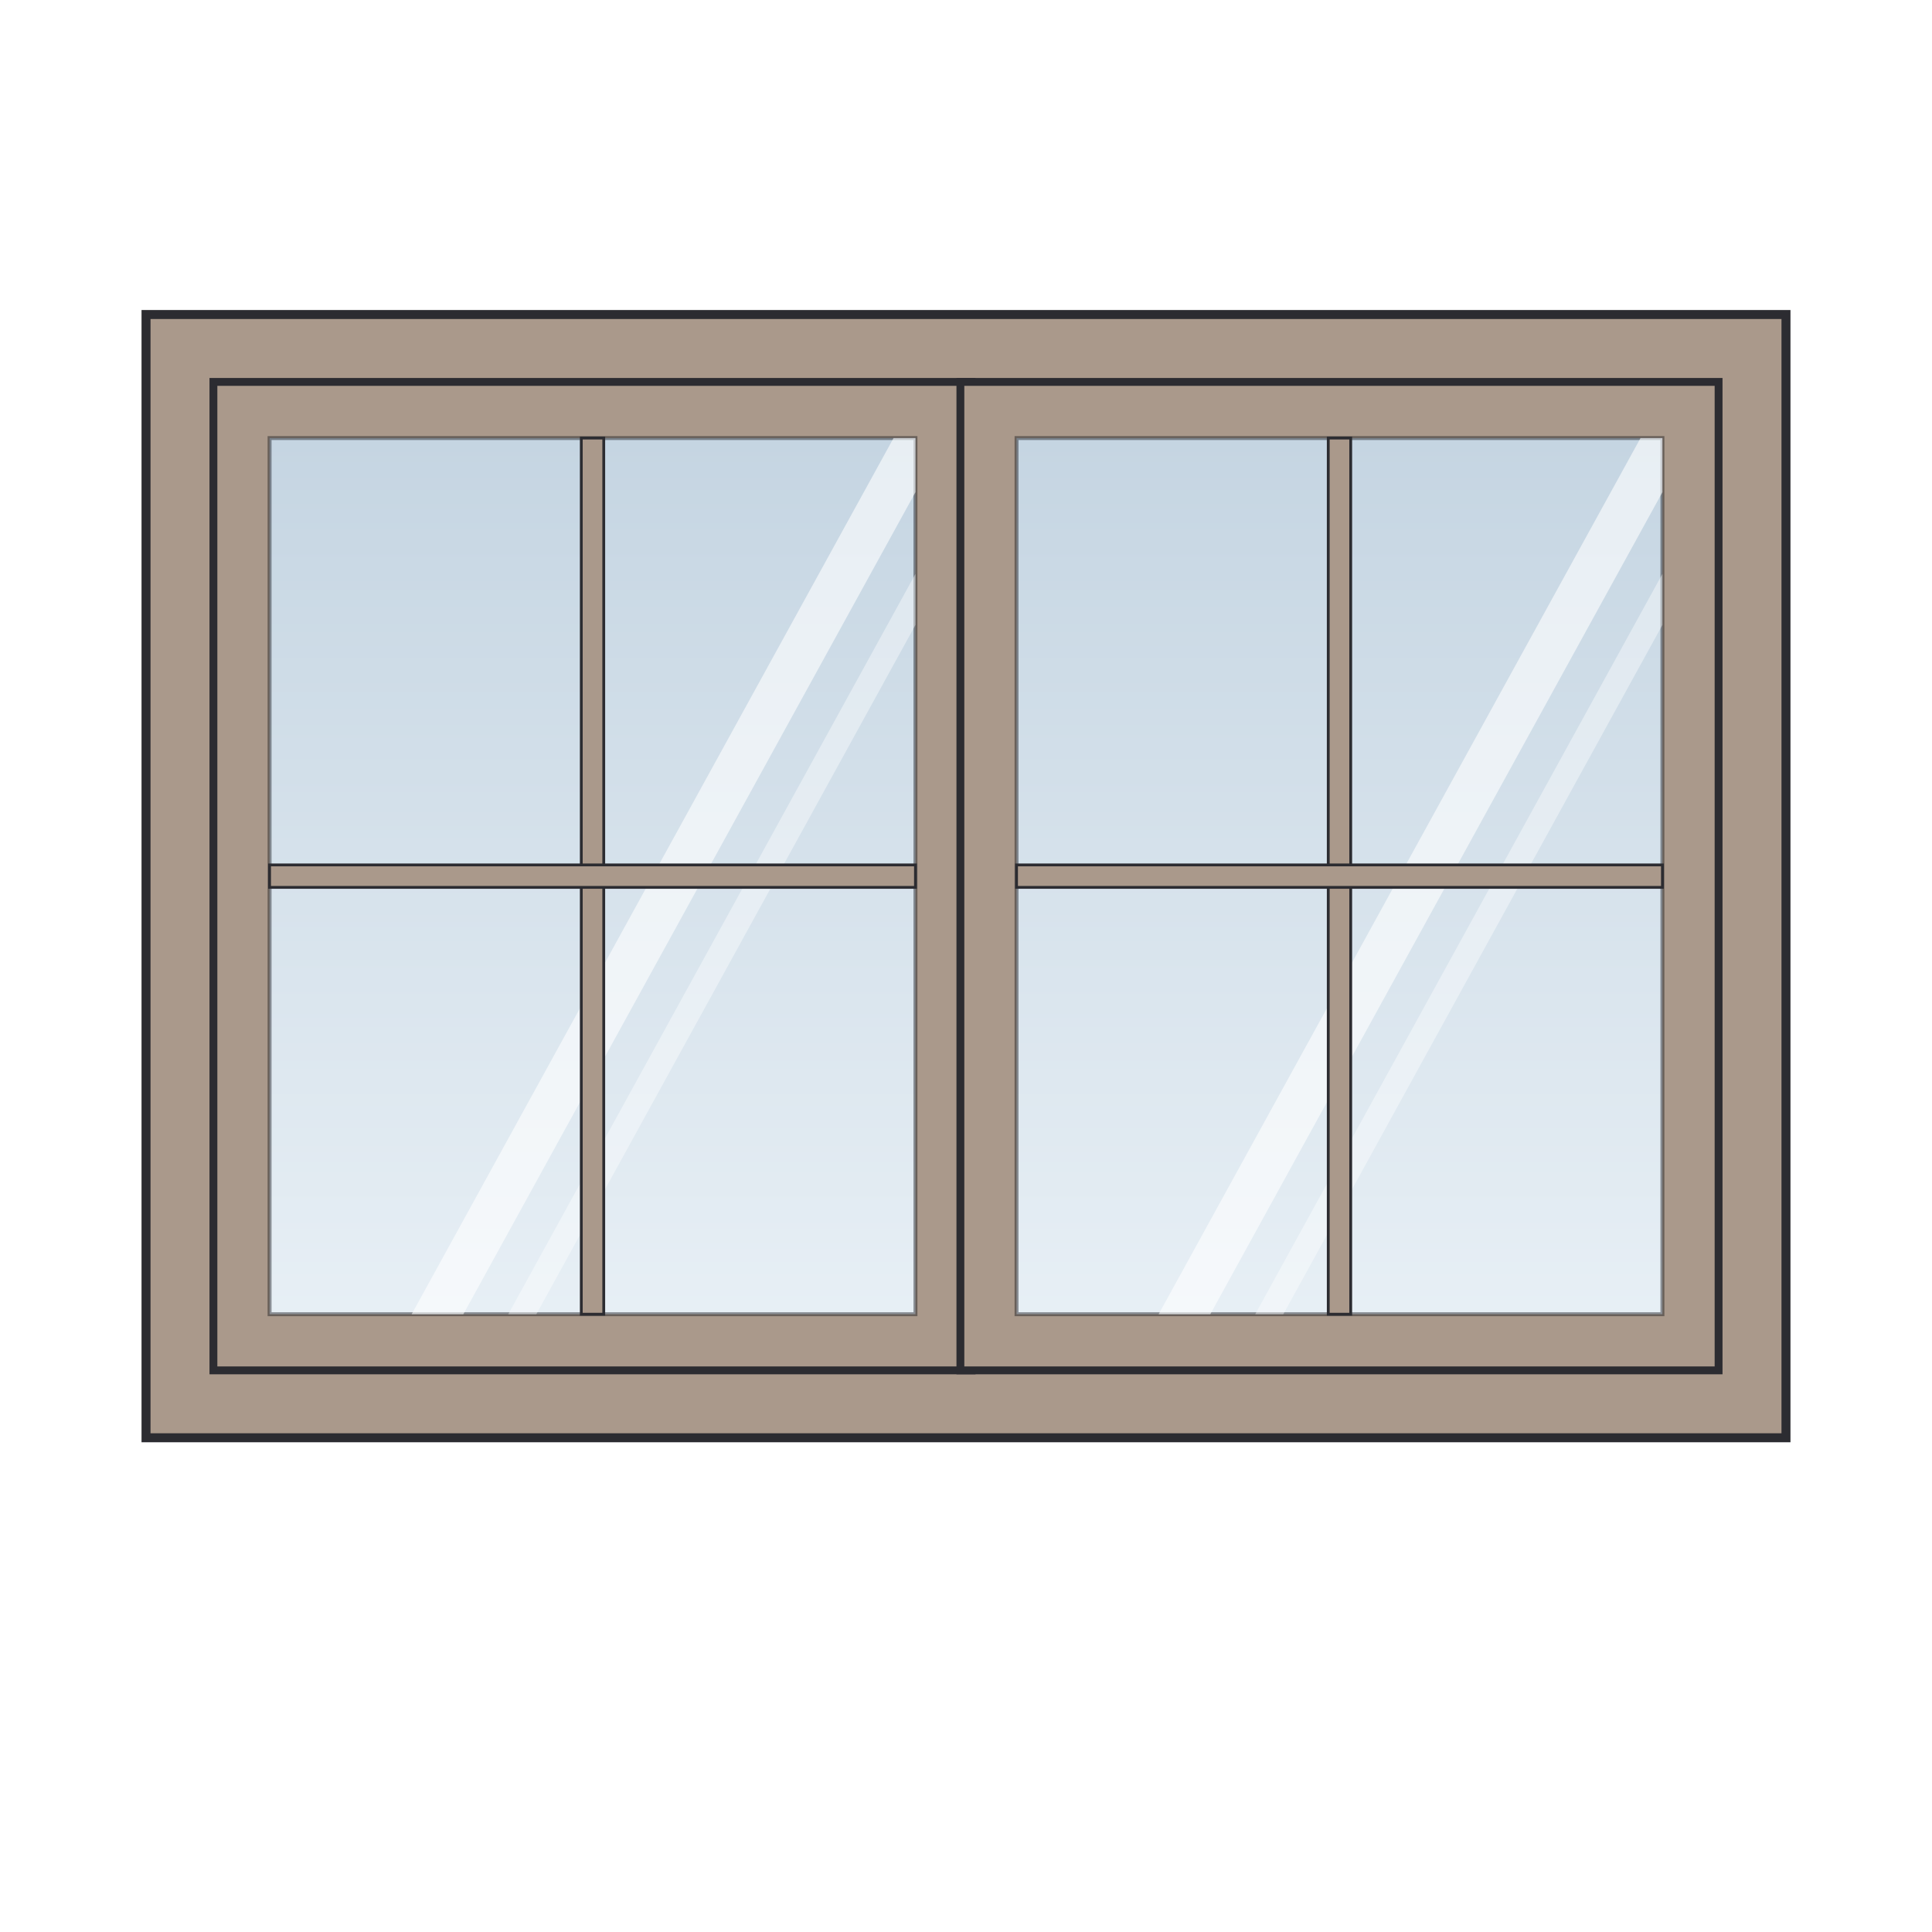
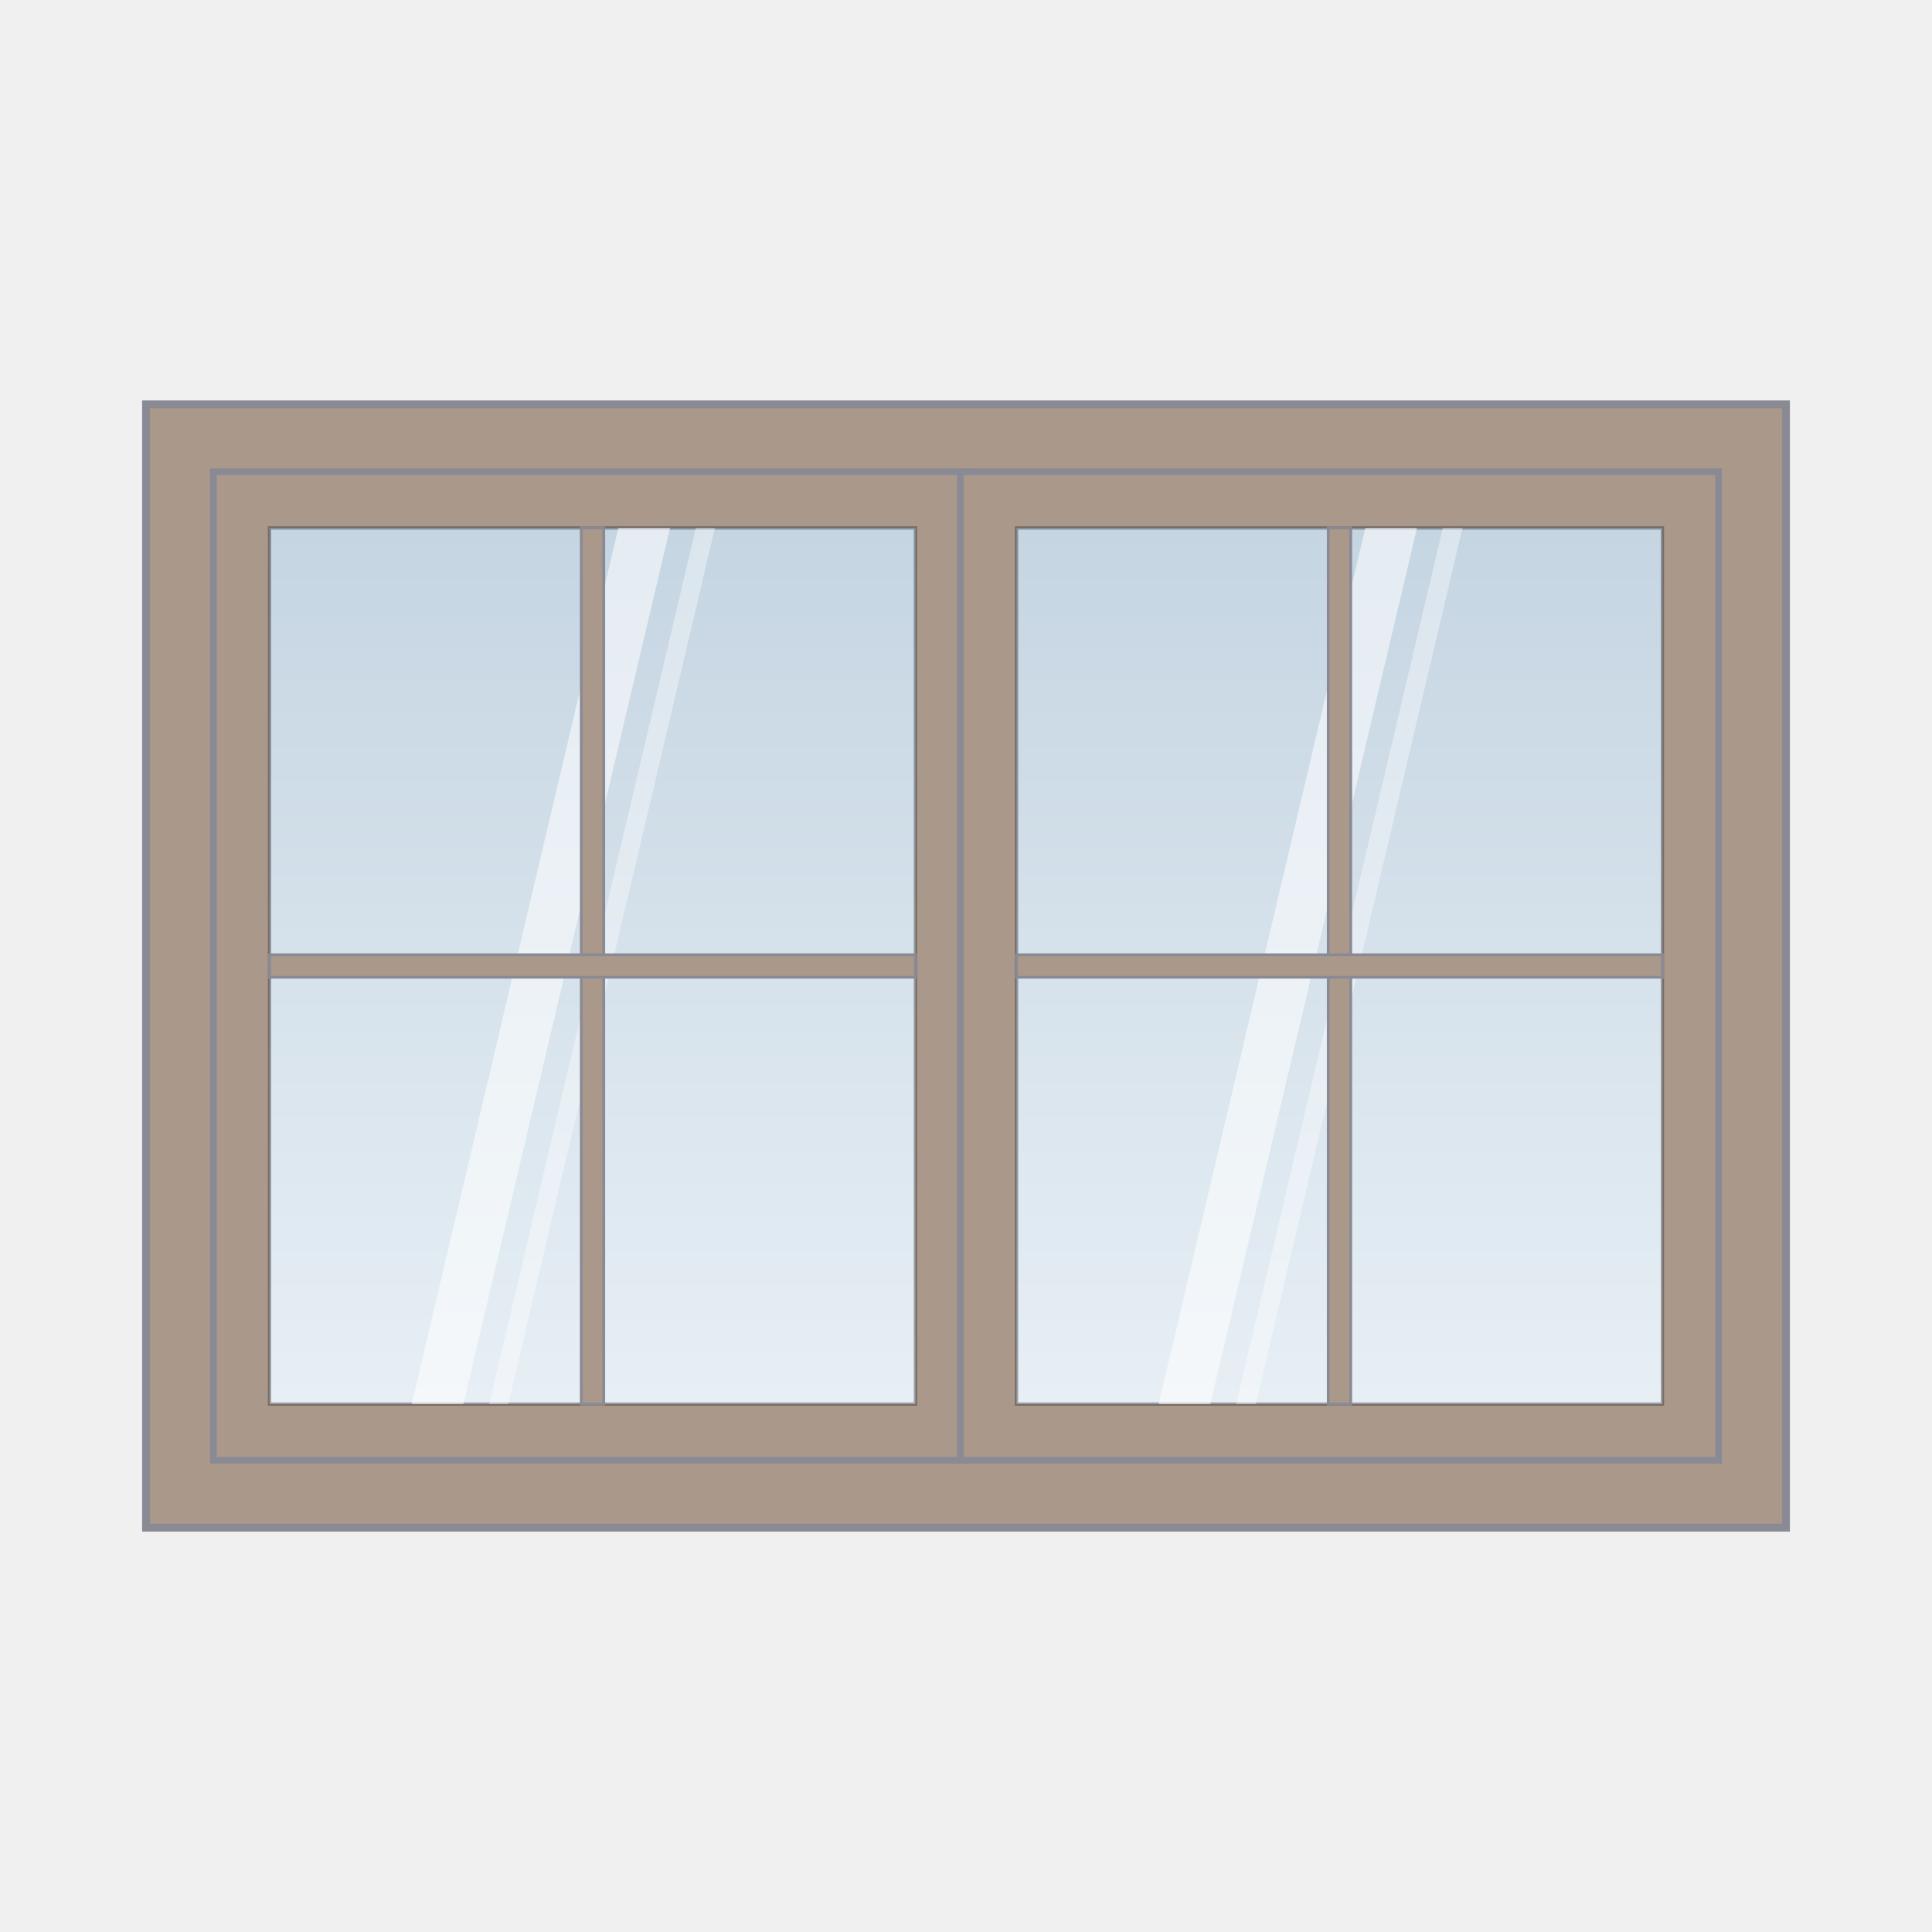
- <svg xmlns="http://www.w3.org/2000/svg" viewBox="28.0 44.0 344.0 344.0" width="600" height="600" role="img">
+ <svg xmlns="http://www.w3.org/2000/svg" viewBox="28.0 28.0 344.0 344.0" width="600" height="600" role="img">
  <defs>
    <linearGradient id="gl" x1="0" y1="0" x2="0" y2="1">
      <stop offset="0" stop-color="#C5D5E2" />
      <stop offset="1" stop-color="#E7EFF5" />
    </linearGradient>
    <pattern id="mesh" width="4" height="4" patternUnits="userSpaceOnUse">
      <rect width="4" height="4" fill="#B9C2CA" />
      <path d="M0 .5H4M.5 0V4" stroke="#19191D" stroke-opacity=".12" stroke-width="1" />
    </pattern>
    <pattern id="pine" width="14" height="14" patternUnits="userSpaceOnUse">
      <rect width="14" height="14" fill="#DFC195" />
      <path d="M3 0V14M9.5 0V14" stroke="#8C6030" stroke-opacity=".13" stroke-width="1" />
      <path d="M6 0V14" stroke="#FFFFFF" stroke-opacity=".12" stroke-width="1.4" />
    </pattern>
    <linearGradient id="shine" x1="0" y1="0" x2="1" y2="0">
      <stop offset="0" stop-color="#fff" stop-opacity="0" />
      <stop offset=".5" stop-color="#fff" stop-opacity=".75" />
      <stop offset="1" stop-color="#fff" stop-opacity="0" />
    </linearGradient>
  </defs>
-   <rect x="-400" y="-400" width="1200" height="1200" fill="#FFFFFF" />
-   <rect x="54.0" y="100.0" width="292.0" height="200.0" fill="#AA998B" stroke="#2C2C31" stroke-width="1.6" />
-   <rect x="66.0" y="112.0" width="268.0" height="176.0" fill="url(#mesh)" stroke="#19191D" stroke-width="0.6" stroke-opacity=".3" />
-   <rect x="66.0" y="112.0" width="135.0" height="176.0" fill="#AA998B" stroke="#2C2C31" stroke-width="1.4" />
-   <clipPath id="c153">
-     <rect x="76.0" y="122.0" width="115.0" height="156.0" />
-   </clipPath>
-   <rect x="76.0" y="122.0" width="115.0" height="156.0" fill="url(#gl)" stroke="#19191D" stroke-width="0.7" stroke-opacity=".45" />
-   <g clip-path="url(#c153)">
-     <polygon points="101.3,278.0 110.5,278.0 196.3,122.0 187.1,122.0" fill="#fff" fill-opacity=".6" />
-     <polygon points="118.5,278.0 123.5,278.0 209.3,122.0 204.3,122.0" fill="#fff" fill-opacity=".4" />
+   <rect x="54.0" y="100.0" width="292.0" height="200.0" fill="#AA998B" stroke="#8A8A94" stroke-width="1.4" />
+   <rect x="66.0" y="112.0" width="268.0" height="176.0" fill="url(#mesh)" stroke="#19191D" stroke-width="0.5" />
+   <g>
+     <polygon points="66.0,112.0 201.0,112.0 201.0,288.0 66.0,288.0" fill="#AA998B" stroke="#8A8A94" stroke-width="1.2" />
+     <polygon points="76.0,122.0 191.0,122.0 191.0,278.0 76.0,278.0" fill="url(#gl)" stroke="#19191D" stroke-width="0.6" stroke-opacity=".35" />
+     <polygon points="101.3,278.0 110.5,278.0 147.3,122.0 138.1,122.0" fill="#fff" fill-opacity="0.55" />
+     <polygon points="115.1,278.0 118.5,278.0 155.3,122.0 151.9,122.0" fill="#fff" fill-opacity="0.38" />
+     <polygon points="131.5,122.0 135.5,122.0 135.5,278.0 131.5,278.0" fill="#AA998B" stroke="#8A8A94" stroke-width="0.5" />
+     <polygon points="76.0,198.0 191.0,198.0 191.0,202.0 76.0,202.0" fill="#AA998B" stroke="#8A8A94" stroke-width="0.5" />
  </g>
-   <rect x="131.5" y="122.0" width="4.0" height="156.0" fill="#AA998B" stroke="#2C2C31" stroke-width="0.5" />
-   <rect x="76.0" y="198.0" width="115.0" height="4.0" fill="#AA998B" stroke="#2C2C31" stroke-width="0.5" />
-   <rect x="199.0" y="112.0" width="135.0" height="176.0" fill="#AA998B" stroke="#2C2C31" stroke-width="1.4" />
-   <clipPath id="c154">
-     <rect x="209.0" y="122.0" width="115.0" height="156.0" />
-   </clipPath>
-   <rect x="209.0" y="122.0" width="115.0" height="156.0" fill="url(#gl)" stroke="#19191D" stroke-width="0.7" stroke-opacity=".45" />
-   <g clip-path="url(#c154)">
-     <polygon points="234.3,278.0 243.5,278.0 329.3,122.0 320.1,122.0" fill="#fff" fill-opacity=".6" />
-     <polygon points="251.5,278.0 256.5,278.0 342.3,122.0 337.3,122.0" fill="#fff" fill-opacity=".4" />
-   </g>
-   <rect x="264.5" y="122.0" width="4.0" height="156.0" fill="#AA998B" stroke="#2C2C31" stroke-width="0.5" />
-   <rect x="209.0" y="198.0" width="115.0" height="4.0" fill="#AA998B" stroke="#2C2C31" stroke-width="0.5" />
+   <polygon points="199.0,112.0 334.0,112.0 334.0,288.0 199.0,288.0" fill="#AA998B" stroke="#8A8A94" stroke-width="1.2" />
+   <polygon points="209.0,122.0 324.0,122.0 324.0,278.0 209.0,278.0" fill="url(#gl)" stroke="#19191D" stroke-width="0.6" stroke-opacity=".35" />
+   <polygon points="234.3,278.0 243.5,278.0 280.3,122.0 271.1,122.0" fill="#fff" fill-opacity="0.55" />
+   <polygon points="248.1,278.0 251.6,278.0 288.4,122.0 284.9,122.0" fill="#fff" fill-opacity="0.38" />
+   <polygon points="264.5,122.0 268.5,122.0 268.5,278.0 264.5,278.0" fill="#AA998B" stroke="#8A8A94" stroke-width="0.5" />
+   <polygon points="209.0,198.0 324.0,198.0 324.0,202.0 209.0,202.0" fill="#AA998B" stroke="#8A8A94" stroke-width="0.5" />
</svg>
